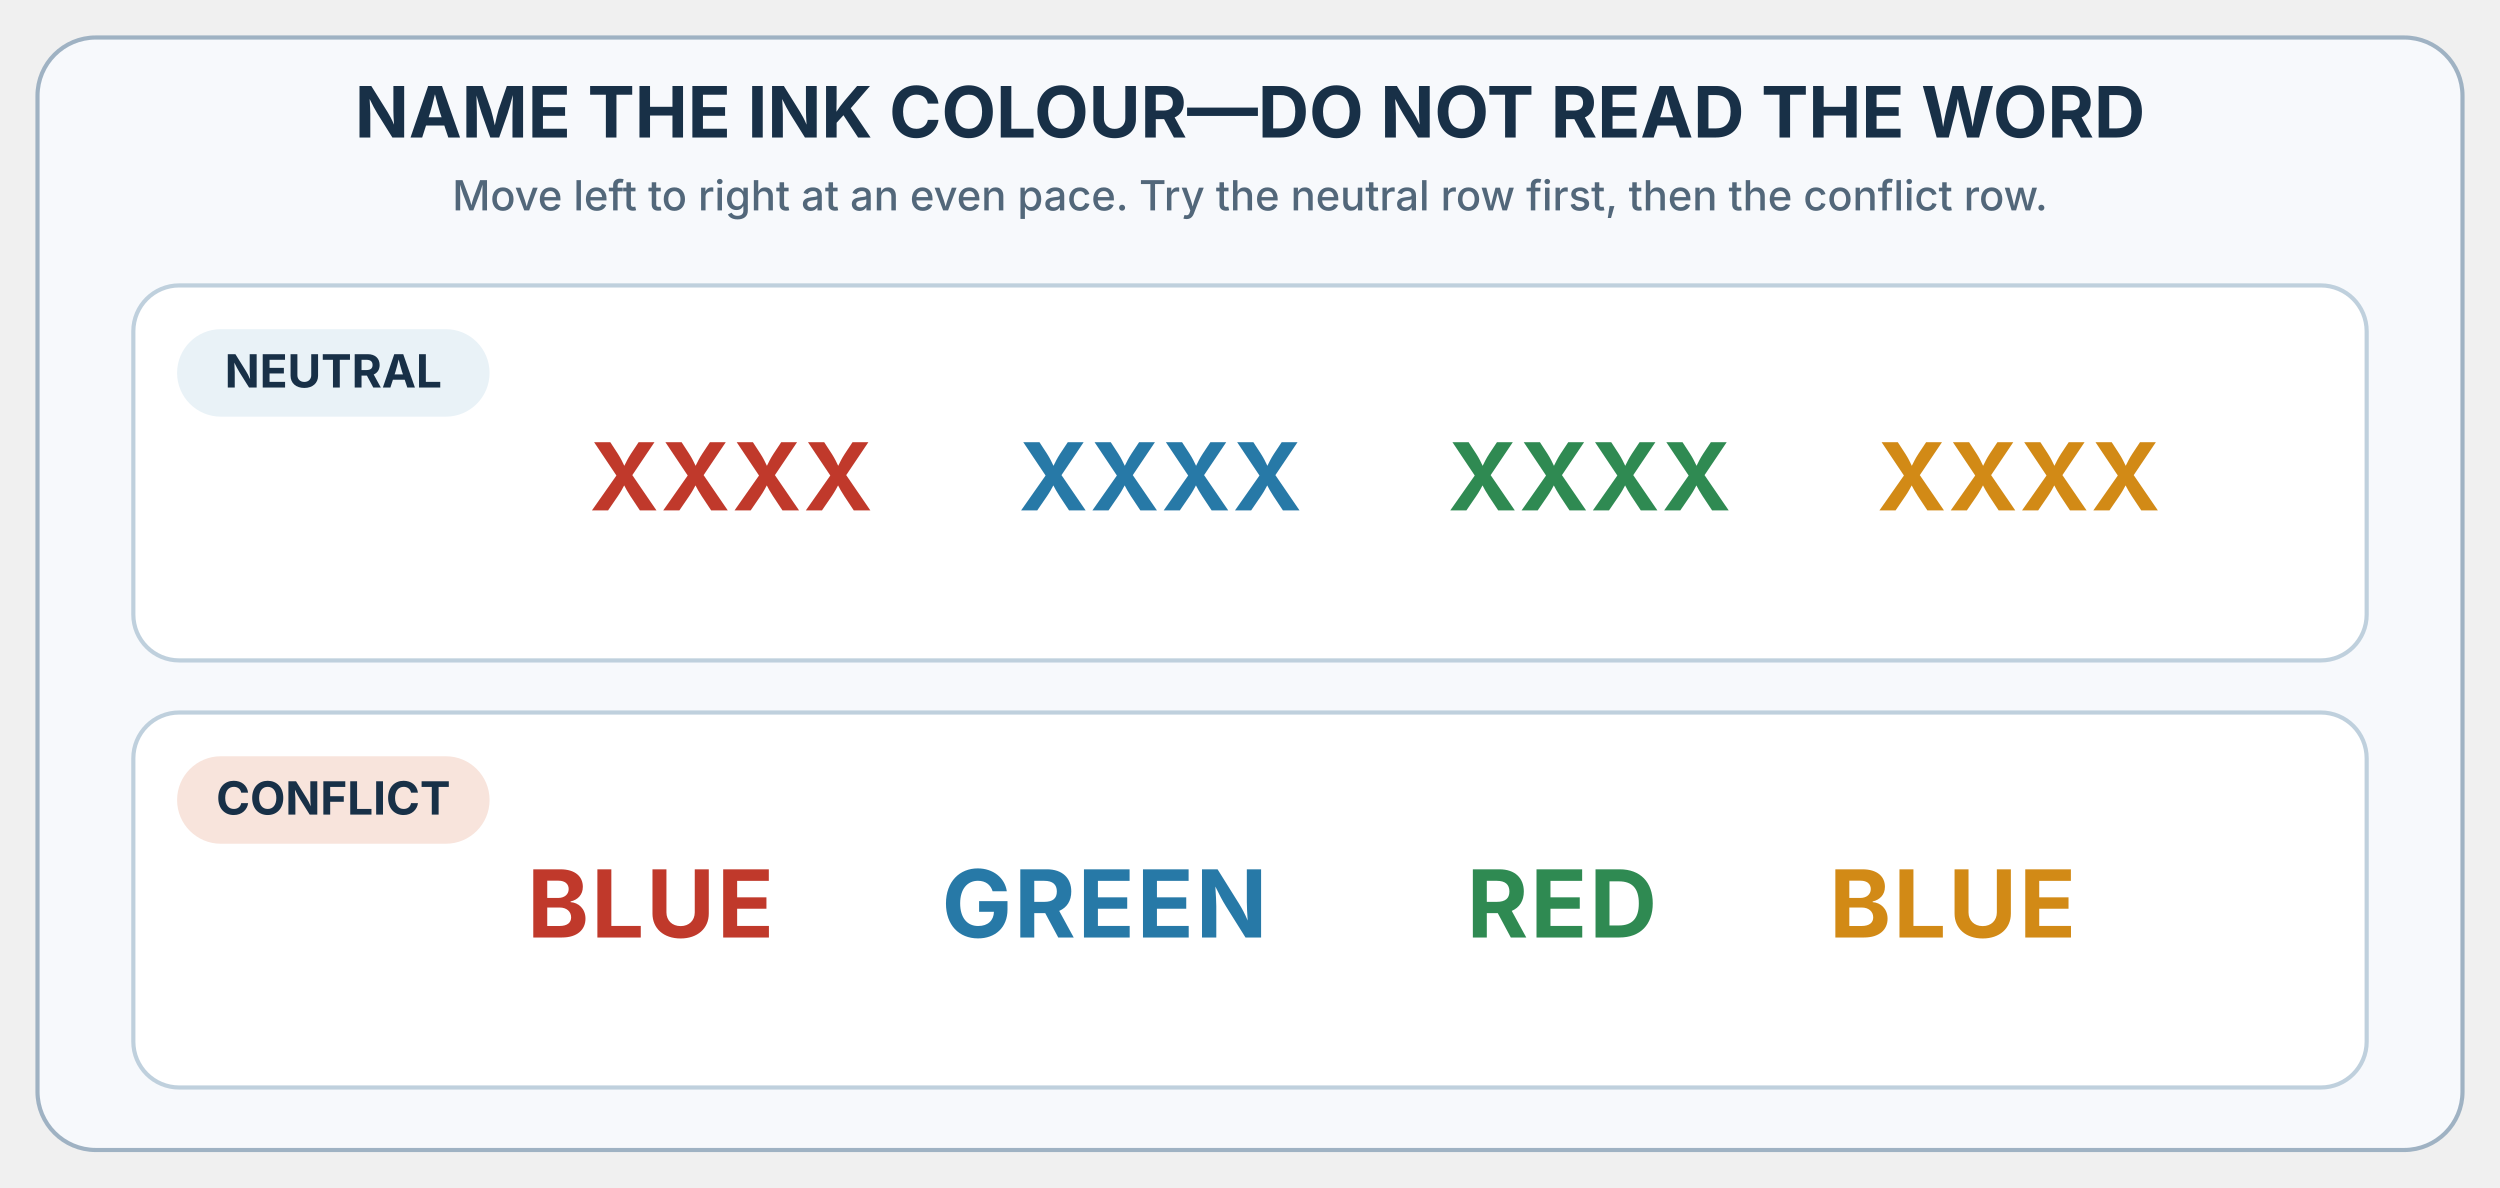
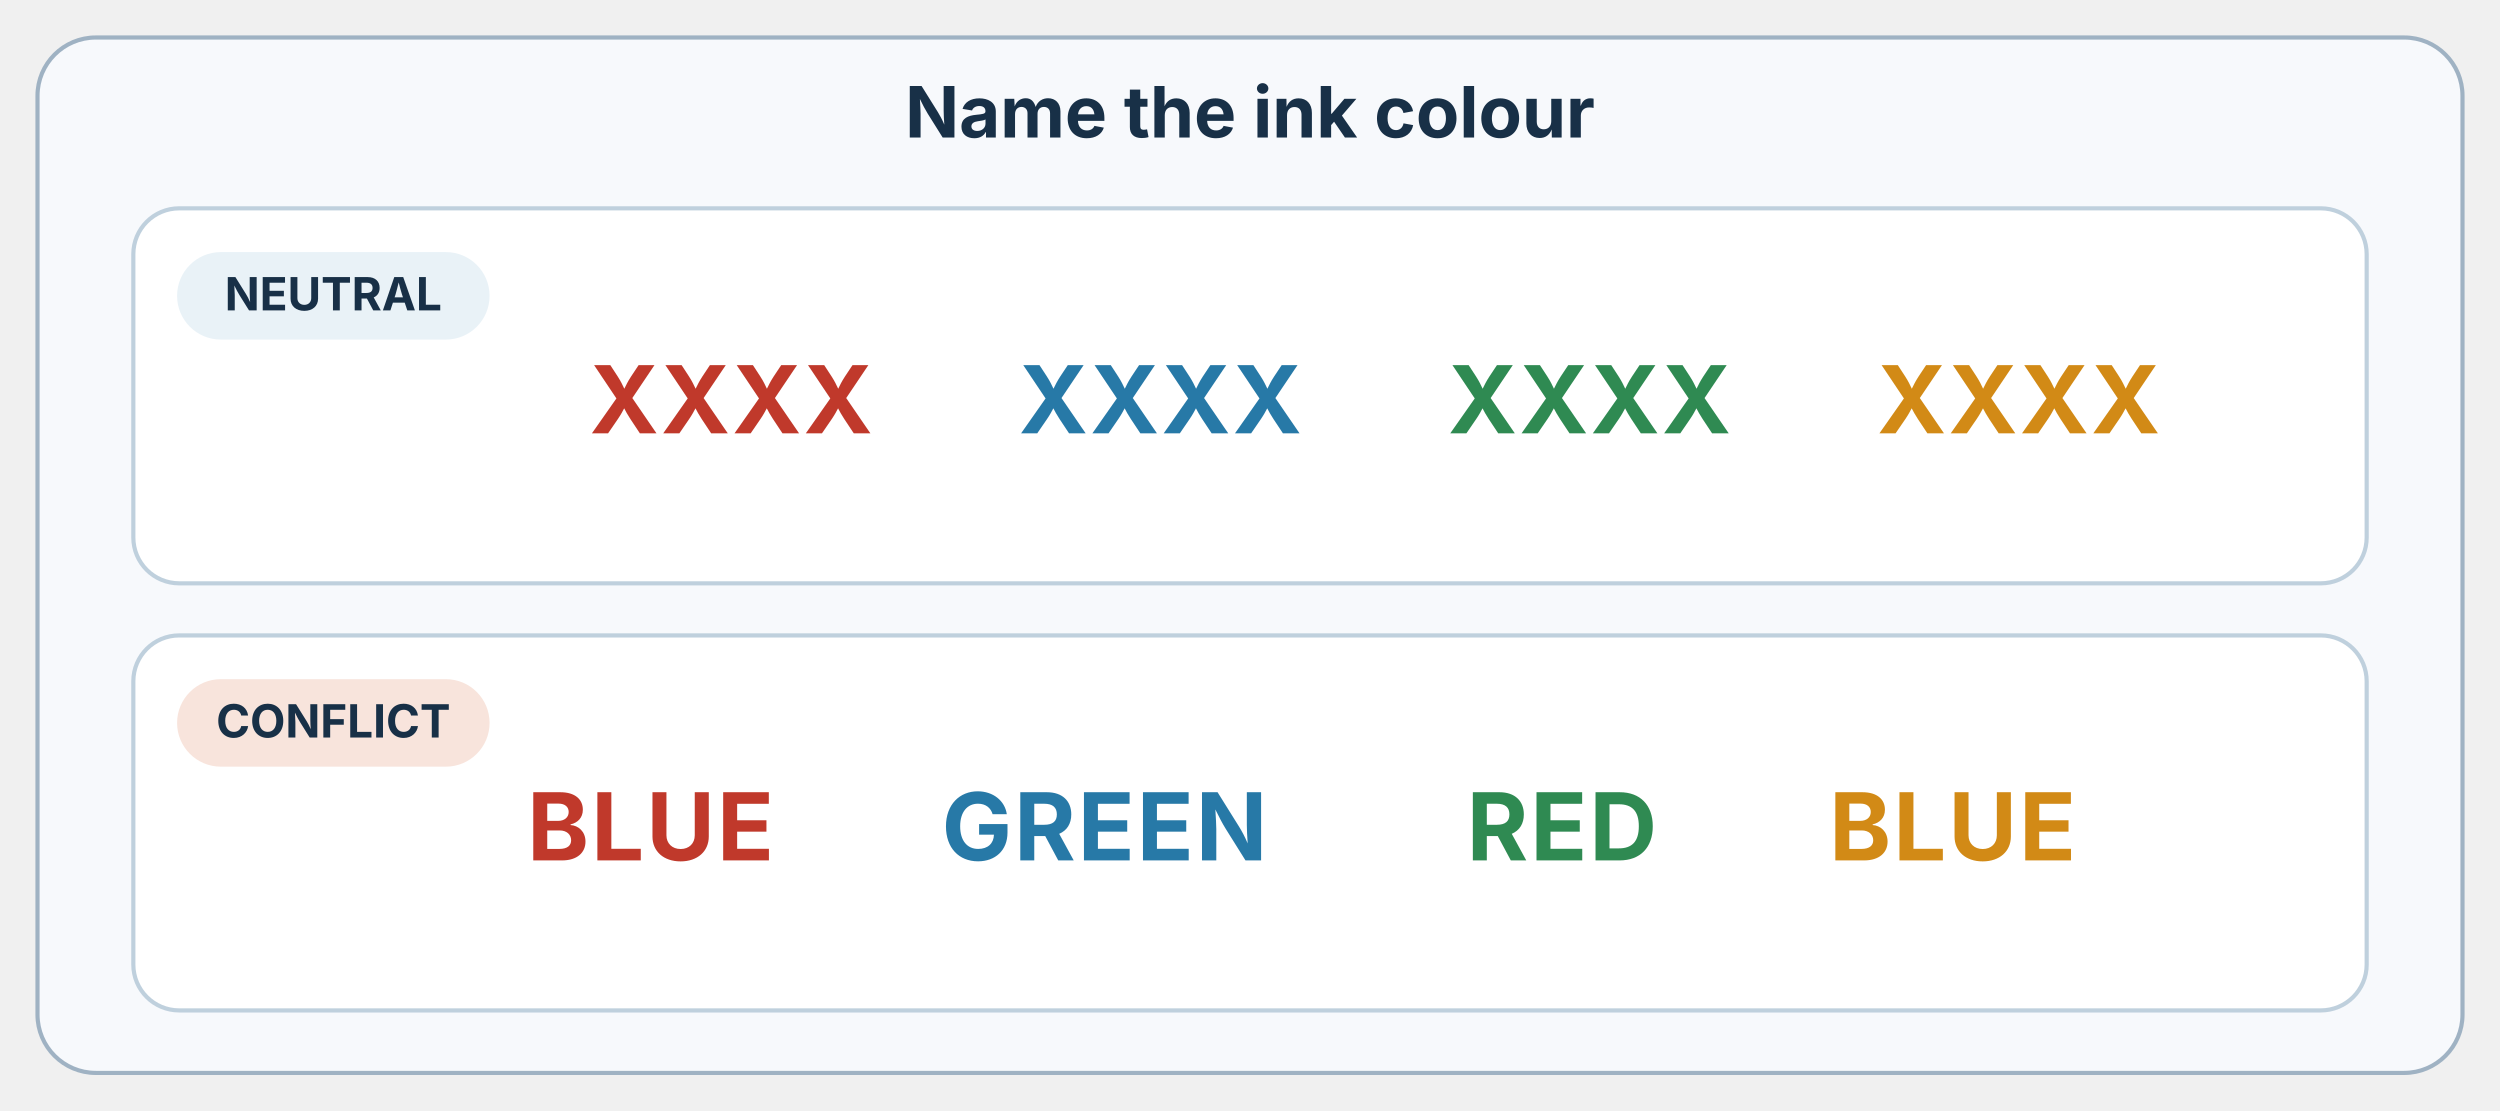
- <svg xmlns="http://www.w3.org/2000/svg" width="1200" height="570" viewBox="0 0 1200 570" role="img" aria-labelledby="title desc">
+ <svg xmlns="http://www.w3.org/2000/svg" width="1200" height="533" viewBox="0 0 1200 533" role="img" aria-labelledby="title desc">
  <style>
    .title{font:700 34px -apple-system,BlinkMacSystemFont,"Segoe UI",sans-serif;fill:#183047}
    .sub{font:500 20px -apple-system,BlinkMacSystemFont,"Segoe UI",sans-serif;fill:#52677a}
    .panel{font:700 22px -apple-system,BlinkMacSystemFont,"Segoe UI",sans-serif;fill:#183047}
    .word{font:750 45px -apple-system,BlinkMacSystemFont,"Segoe UI",sans-serif;letter-spacing:1px}
    .note{font:600 18px -apple-system,BlinkMacSystemFont,"Segoe UI",sans-serif;fill:#314b61}
    .small{font:500 16px -apple-system,BlinkMacSystemFont,"Segoe UI",sans-serif;fill:#52677a}
  </style>
-   <rect x="18" y="18" width="1164" height="534" rx="28" fill="#f7f9fc" stroke="#9fb2c3" stroke-width="2" />
-   <text x="600" y="66" class="title" text-anchor="middle">NAME THE INK COLOUR—DO NOT READ THE WORD</text>
-   <text x="600" y="101" class="sub" text-anchor="middle">Move left to right at an even pace. Try the neutral row first, then the conflict row.</text>
-   <rect x="64" y="137" width="1072" height="180" rx="22" fill="#ffffff" stroke="#bfd0dd" stroke-width="2" />
-   <rect x="85" y="158" width="150" height="42" rx="21" fill="#e9f2f7" />
-   <text x="160" y="186" class="panel" text-anchor="middle">NEUTRAL</text>
-   <text x="283" y="245" class="word" fill="#c0392b">XXXX</text>
-   <text x="489" y="245" class="word" fill="#2779a7">XXXX</text>
-   <text x="695" y="245" class="word" fill="#2f8a52">XXXX</text>
-   <text x="901" y="245" class="word" fill="#d28a16">XXXX</text>
-   <rect x="64" y="342" width="1072" height="180" rx="22" fill="#ffffff" stroke="#bfd0dd" stroke-width="2" />
-   <rect x="85" y="363" width="150" height="42" rx="21" fill="#f8e4dc" />
-   <text x="160" y="391" class="panel" text-anchor="middle">CONFLICT</text>
-   <text x="253" y="450" class="word" fill="#c0392b">BLUE</text>
-   <text x="452" y="450" class="word" fill="#2779a7">GREEN</text>
-   <text x="704" y="450" class="word" fill="#2f8a52">RED</text>
-   <text x="878" y="450" class="word" fill="#d28a16">BLUE</text>
+   <rect x="18" y="18" width="1164" height="497" rx="28" fill="#f7f9fc" stroke="#9fb2c3" stroke-width="2" />
+   <text x="600" y="66" class="title" text-anchor="middle">Name the ink colour</text>
+   <rect x="64" y="100" width="1072" height="180" rx="22" fill="#ffffff" stroke="#bfd0dd" stroke-width="2" />
+   <rect x="85" y="121" width="150" height="42" rx="21" fill="#e9f2f7" />
+   <text x="160" y="149" class="panel" text-anchor="middle">NEUTRAL</text>
+   <text x="283" y="208" class="word" fill="#c0392b">XXXX</text>
+   <text x="489" y="208" class="word" fill="#2779a7">XXXX</text>
+   <text x="695" y="208" class="word" fill="#2f8a52">XXXX</text>
+   <text x="901" y="208" class="word" fill="#d28a16">XXXX</text>
+   <rect x="64" y="305" width="1072" height="180" rx="22" fill="#ffffff" stroke="#bfd0dd" stroke-width="2" />
+   <rect x="85" y="326" width="150" height="42" rx="21" fill="#f8e4dc" />
+   <text x="160" y="354" class="panel" text-anchor="middle">CONFLICT</text>
+   <text x="253" y="413" class="word" fill="#c0392b">BLUE</text>
+   <text x="452" y="413" class="word" fill="#2779a7">GREEN</text>
+   <text x="704" y="413" class="word" fill="#2f8a52">RED</text>
+   <text x="878" y="413" class="word" fill="#d28a16">BLUE</text>
</svg>
